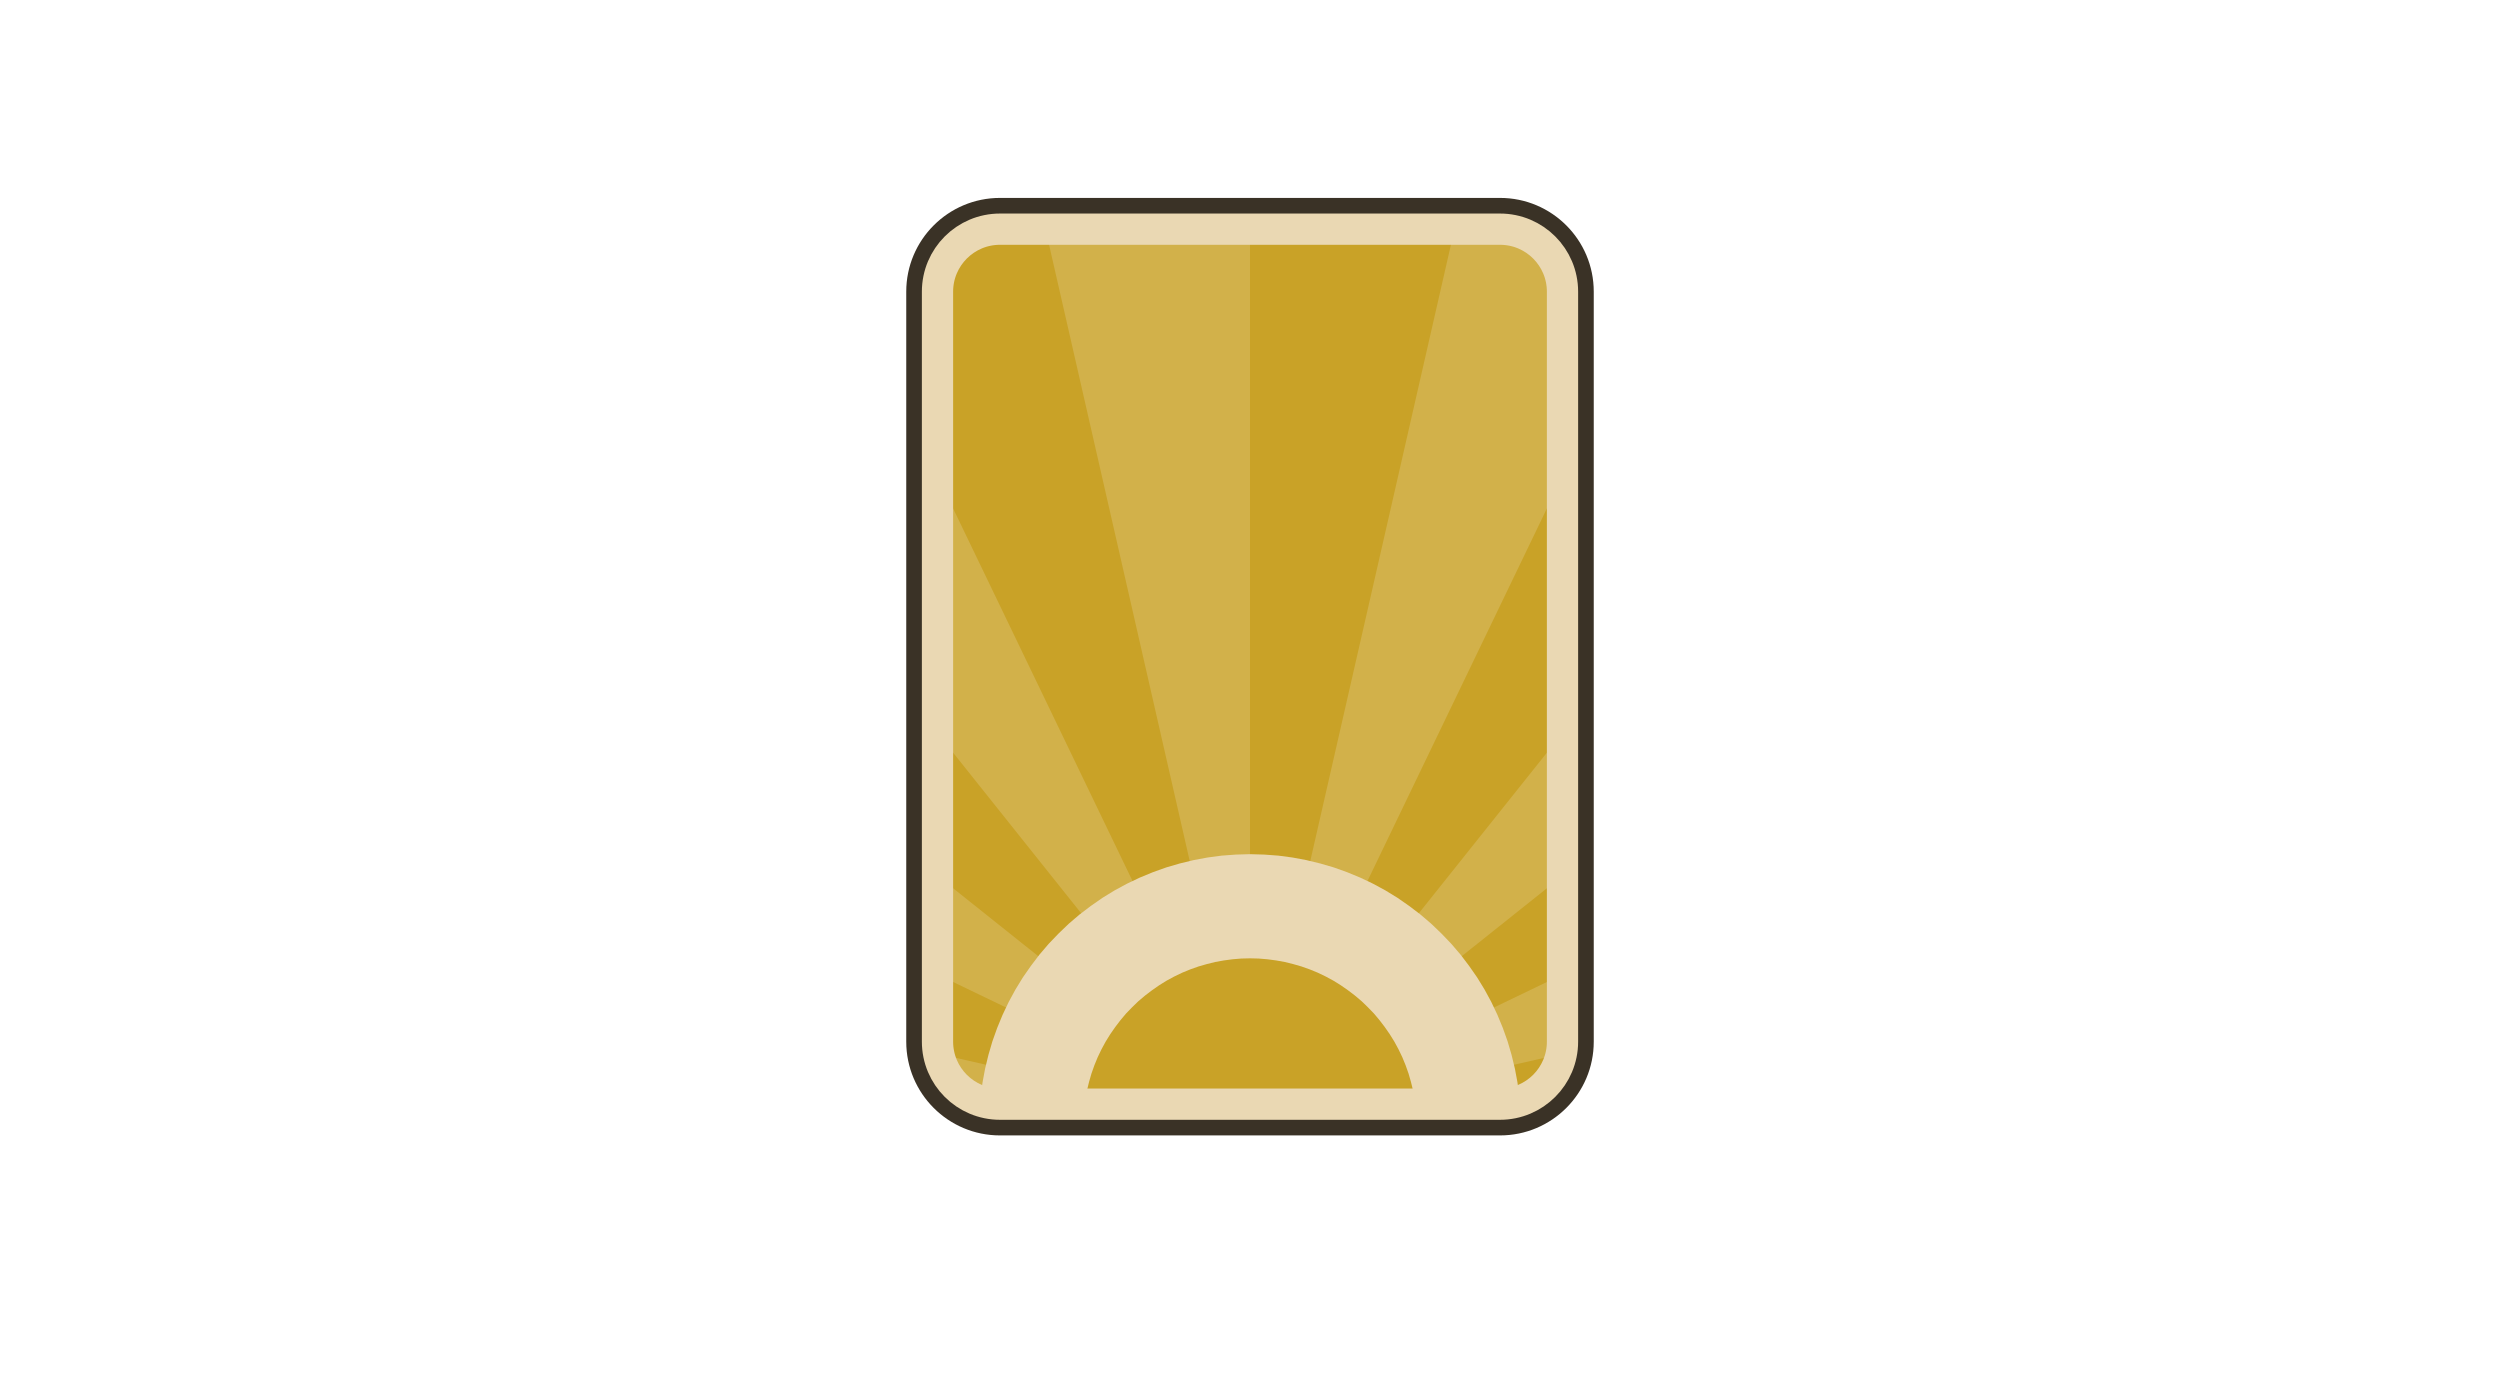
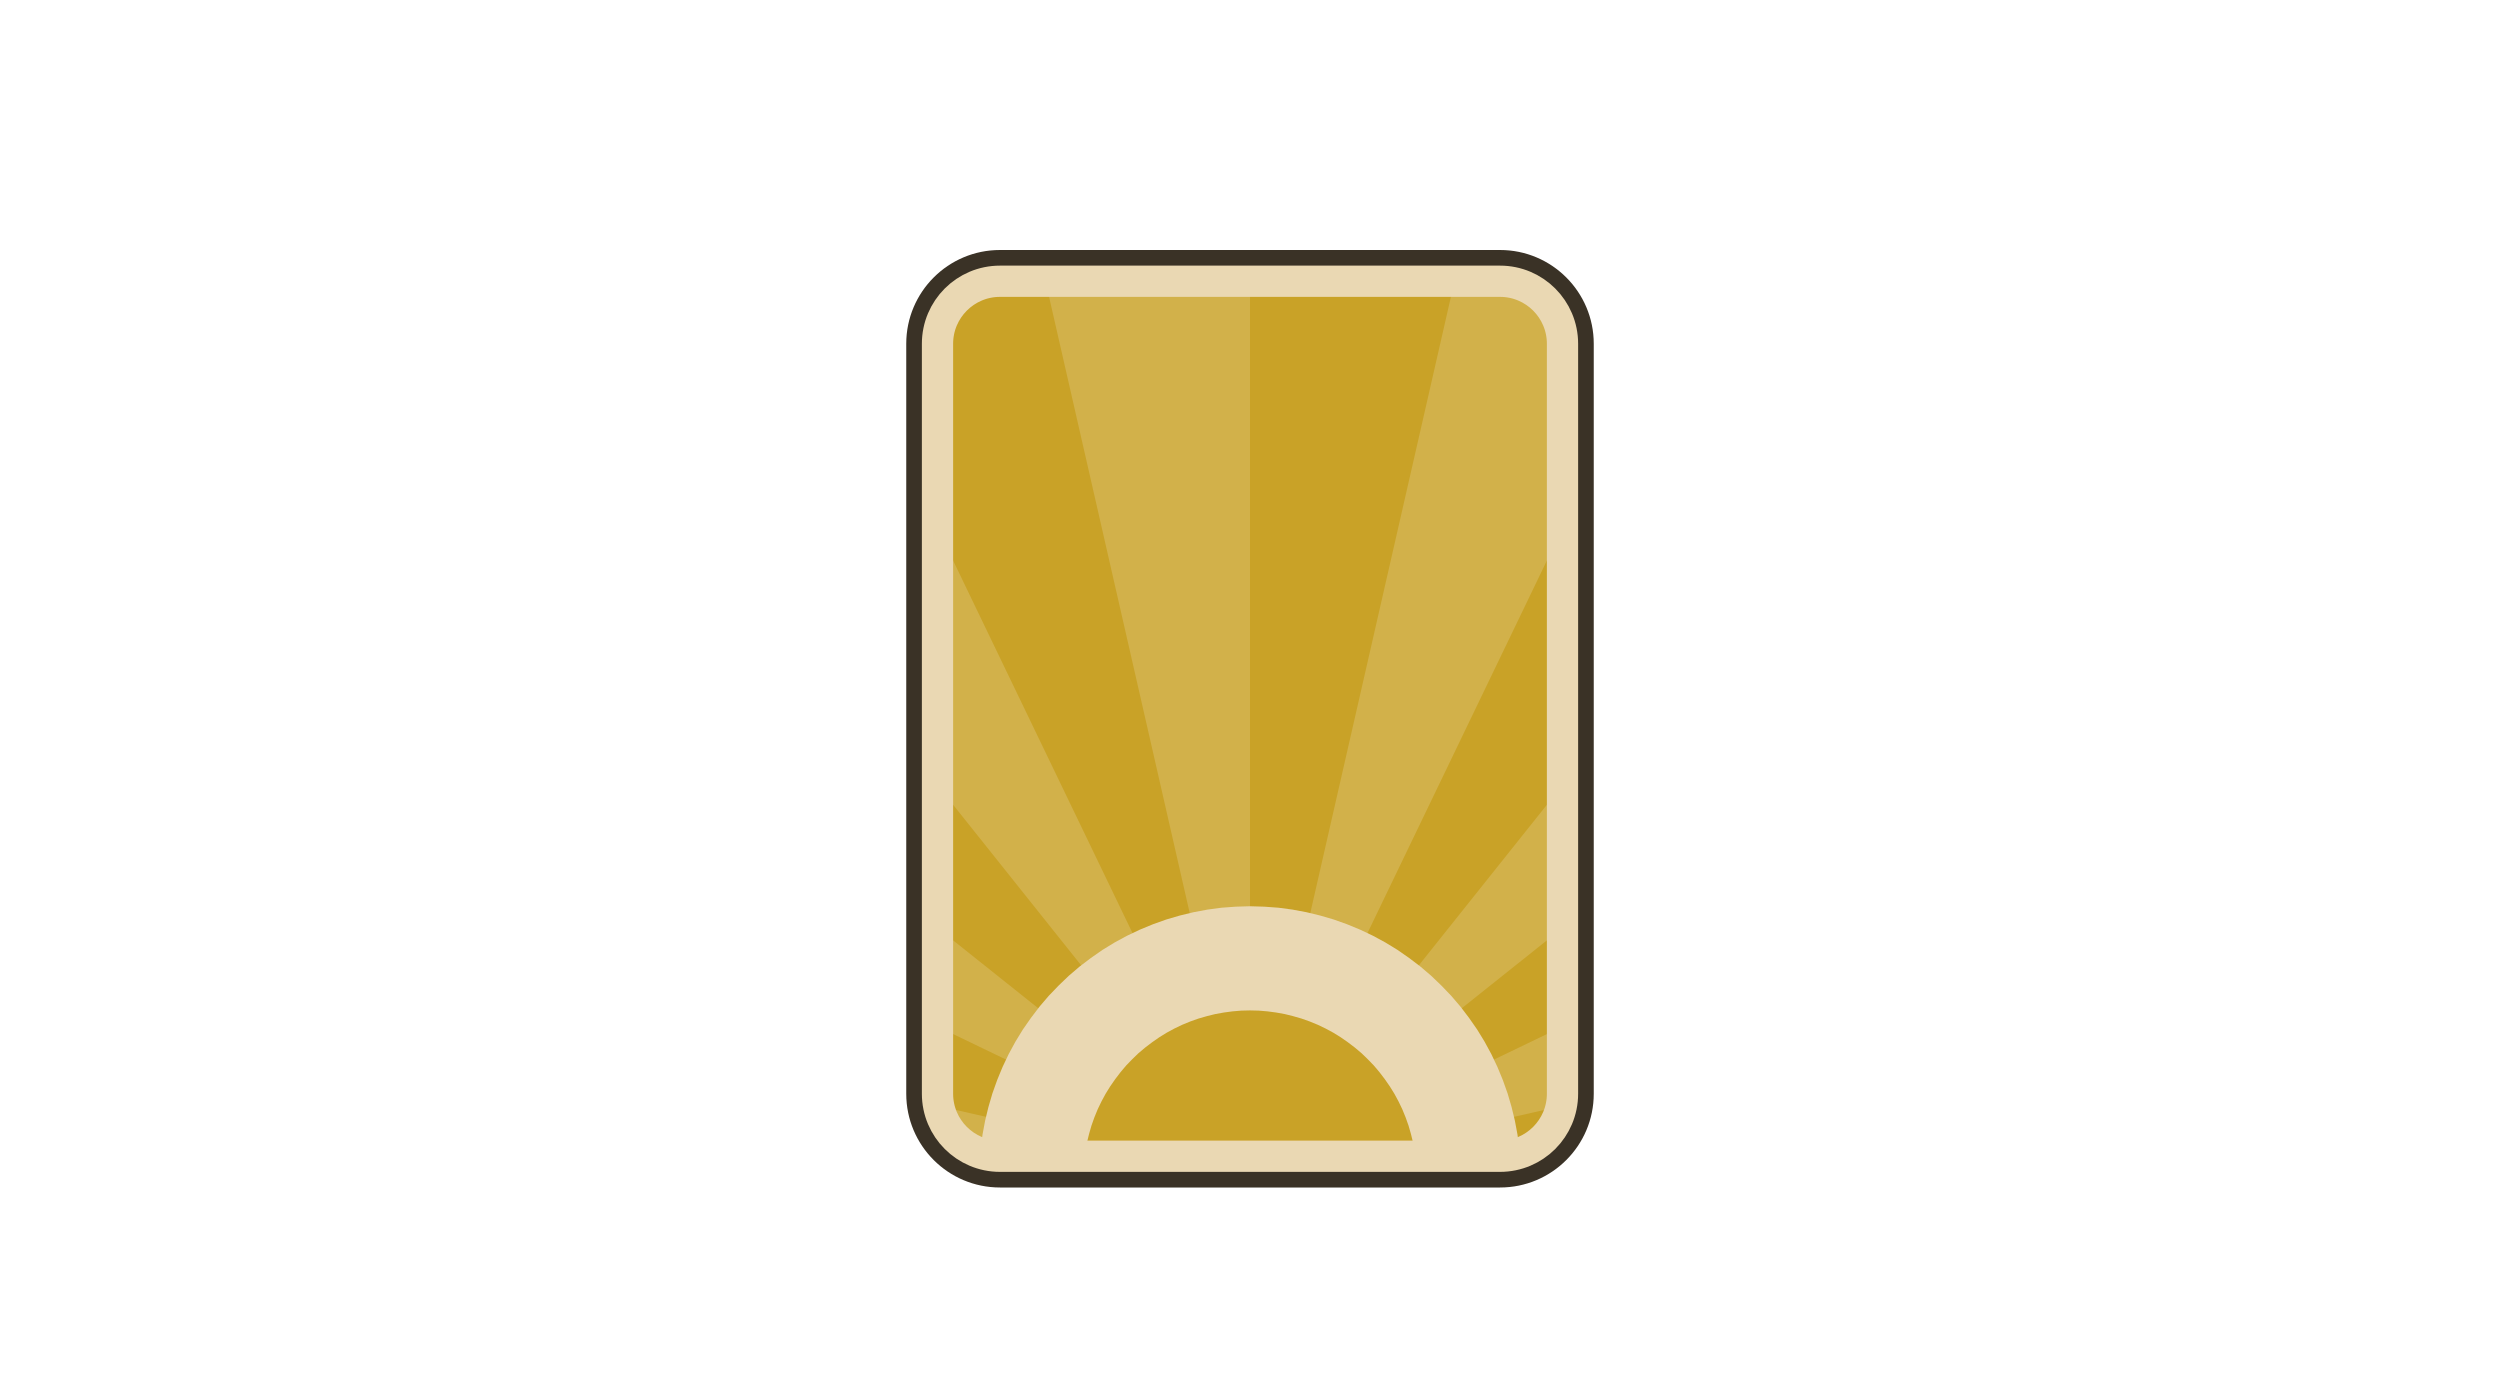
<svg xmlns="http://www.w3.org/2000/svg" width="216" height="118.8" viewBox="0 0 240 132">
-   <g transform="translate(120 64)">
-     <rect x="-33" y="-45" width="66" height="90" rx="9" fill="#3a3226" />
-     <rect x="-30" y="-42" width="60" height="84" rx="6" fill="#c9a227" />
-     <path d="M-8.76 42L-24 42L-25.17 41.88L-26.3 41.54L-27.33 40.99L-28.24 40.24L-28.99 39.33L-29.54 38.3L-29.88 37.18ZM-2.51 42L-4.15 42L-30 29.55L-30 20.08ZM-30 -18.3L-0.96 42L-1.59 42L-30 6.38ZM0 -42L0 42L-0.46 42L-19.63 -42ZM19.63 -42L24 -42L25.17 -41.88L26.3 -41.54L27.33 -40.99L28.24 -40.24L28.99 -39.33L29.54 -38.3L29.88 -37.17L30 -36L30 -18.3L0.96 42L0.46 42ZM1.59 42L30 6.38L30 20.08L2.51 42ZM4.15 42L30 29.55L30 36L29.88 37.17L29.88 37.18L8.76 42Z" fill="#d2b14a" />
-     <path d="M-16.36 23.79L-15.28 22.97L-14.16 22.19L-13 21.48L-11.8 20.83L-10.58 20.25L-9.32 19.73L-8.03 19.27L-6.73 18.89L-5.41 18.57L-4.07 18.32L-2.72 18.14L-1.36 18.04L0 18L1.36 18.04L2.72 18.14L4.07 18.32L5.41 18.57L6.73 18.89L8.03 19.27L9.32 19.73L10.58 20.25L11.8 20.83L13 21.48L14.16 22.19L15.28 22.97L16.36 23.79L17.4 24.68L18.38 25.62L19.32 26.6L20.21 27.64L21.03 28.72L21.81 29.84L22.52 31L23.17 32.2L23.75 33.42L24.27 34.68L24.73 35.97L25.11 37.27L25.43 38.59L25.68 39.93L25.86 41.28L25.89 41.67L25.17 41.88L24 42L-24 42L-25.17 41.88L-25.89 41.67L-25.86 41.28L-25.68 39.93L-25.43 38.59L-25.11 37.27L-24.73 35.97L-24.27 34.68L-23.75 33.42L-23.17 32.2L-22.52 31L-21.81 29.84L-21.03 28.72L-20.21 27.64L-19.32 26.6L-18.38 25.62L-17.4 24.68Z" fill="#ead8b3" />
-     <path d="M-8 30.14L-7.26 29.74L-6.51 29.38L-5.73 29.06L-4.94 28.78L-4.14 28.55L-3.33 28.35L-2.5 28.2L-1.67 28.09L-0.84 28.02L0 28L0.84 28.02L1.67 28.09L2.5 28.2L3.33 28.35L4.14 28.55L4.94 28.78L5.73 29.06L6.51 29.38L7.26 29.74L8 30.14L8.71 30.58L9.4 31.06L10.07 31.57L10.71 32.11L11.31 32.69L11.89 33.29L12.43 33.93L12.94 34.6L13.42 35.29L13.86 36L14.26 36.74L14.62 37.49L14.94 38.27L15.22 39.06L15.45 39.86L15.65 40.67L15.8 41.5L15.87 42L-15.87 42L-15.8 41.5L-15.65 40.67L-15.45 39.86L-15.22 39.06L-14.94 38.27L-14.62 37.49L-14.26 36.74L-13.86 36L-13.42 35.29L-12.94 34.6L-12.43 33.93L-11.89 33.29L-11.31 32.69L-10.71 32.11L-10.07 31.57L-9.4 31.06L-8.71 30.58Z" fill="#c9a227" />
-     <rect x="-30" y="-42" width="60" height="84" rx="6" fill="none" stroke="#ead8b3" stroke-width="3" />
+   <g transform="translate(0 5)">
+     <g transform="translate(120 64)">
+       <rect x="-33" y="-45" width="66" height="90" rx="9" fill="#3a3226" />
+       <rect x="-30" y="-42" width="60" height="84" rx="6" fill="#c9a227" />
+       <path d="M-8.76 42L-24 42L-25.17 41.88L-26.3 41.54L-27.33 40.99L-28.24 40.24L-28.99 39.33L-29.54 38.3L-29.88 37.18ZM-2.51 42L-4.15 42L-30 29.55L-30 20.08ZM-30 -18.3L-0.96 42L-1.59 42L-30 6.38ZM0 -42L0 42L-0.46 42L-19.63 -42ZM19.63 -42L24 -42L25.17 -41.88L26.3 -41.54L27.33 -40.99L28.24 -40.24L28.99 -39.33L29.54 -38.3L29.88 -37.17L30 -36L30 -18.3L0.96 42L0.46 42ZM1.59 42L30 6.38L30 20.08L2.51 42ZM4.15 42L30 29.55L30 36L29.88 37.17L29.88 37.18L8.76 42Z" fill="#d2b14a" />
+       <path d="M-16.36 23.79L-15.28 22.97L-14.16 22.19L-13 21.48L-11.8 20.83L-10.58 20.25L-9.32 19.73L-8.03 19.27L-6.73 18.89L-5.41 18.57L-4.07 18.32L-2.72 18.14L-1.36 18.04L0 18L1.36 18.04L2.72 18.14L4.07 18.32L5.41 18.57L6.73 18.89L8.03 19.27L9.32 19.73L10.58 20.25L11.8 20.83L13 21.48L14.16 22.19L15.28 22.97L16.36 23.79L17.4 24.68L18.38 25.62L19.32 26.6L20.21 27.64L21.03 28.72L21.81 29.84L22.52 31L23.17 32.2L23.75 33.42L24.27 34.68L24.73 35.97L25.11 37.27L25.43 38.59L25.68 39.93L25.86 41.28L25.89 41.67L25.17 41.88L24 42L-24 42L-25.17 41.88L-25.89 41.67L-25.86 41.28L-25.68 39.93L-25.43 38.59L-25.11 37.27L-24.73 35.97L-24.27 34.68L-23.75 33.42L-23.17 32.2L-22.52 31L-21.81 29.84L-21.03 28.72L-20.21 27.64L-19.32 26.6L-18.38 25.62L-17.4 24.68Z" fill="#ead8b3" />
+       <path d="M-8 30.14L-7.26 29.74L-6.51 29.38L-5.73 29.06L-4.94 28.78L-4.14 28.55L-3.33 28.35L-2.5 28.2L-1.67 28.09L-0.84 28.02L0 28L0.84 28.02L1.67 28.09L2.5 28.2L3.33 28.35L4.14 28.55L4.94 28.78L5.73 29.06L6.51 29.38L7.26 29.74L8 30.14L8.71 30.58L9.4 31.06L10.07 31.57L10.71 32.11L11.31 32.69L11.89 33.29L12.43 33.93L12.94 34.6L13.42 35.29L13.86 36L14.26 36.74L14.62 37.49L14.94 38.27L15.22 39.06L15.45 39.86L15.65 40.67L15.8 41.5L15.87 42L-15.87 42L-15.8 41.5L-15.65 40.67L-15.45 39.86L-15.22 39.06L-14.94 38.27L-14.62 37.49L-14.26 36.74L-13.86 36L-13.42 35.29L-12.94 34.6L-12.43 33.93L-11.89 33.29L-11.31 32.69L-10.71 32.11L-10.07 31.57L-9.4 31.06L-8.71 30.58Z" fill="#c9a227" />
+       <rect x="-30" y="-42" width="60" height="84" rx="6" fill="none" stroke="#ead8b3" stroke-width="3" />
+     </g>
  </g>
</svg>
